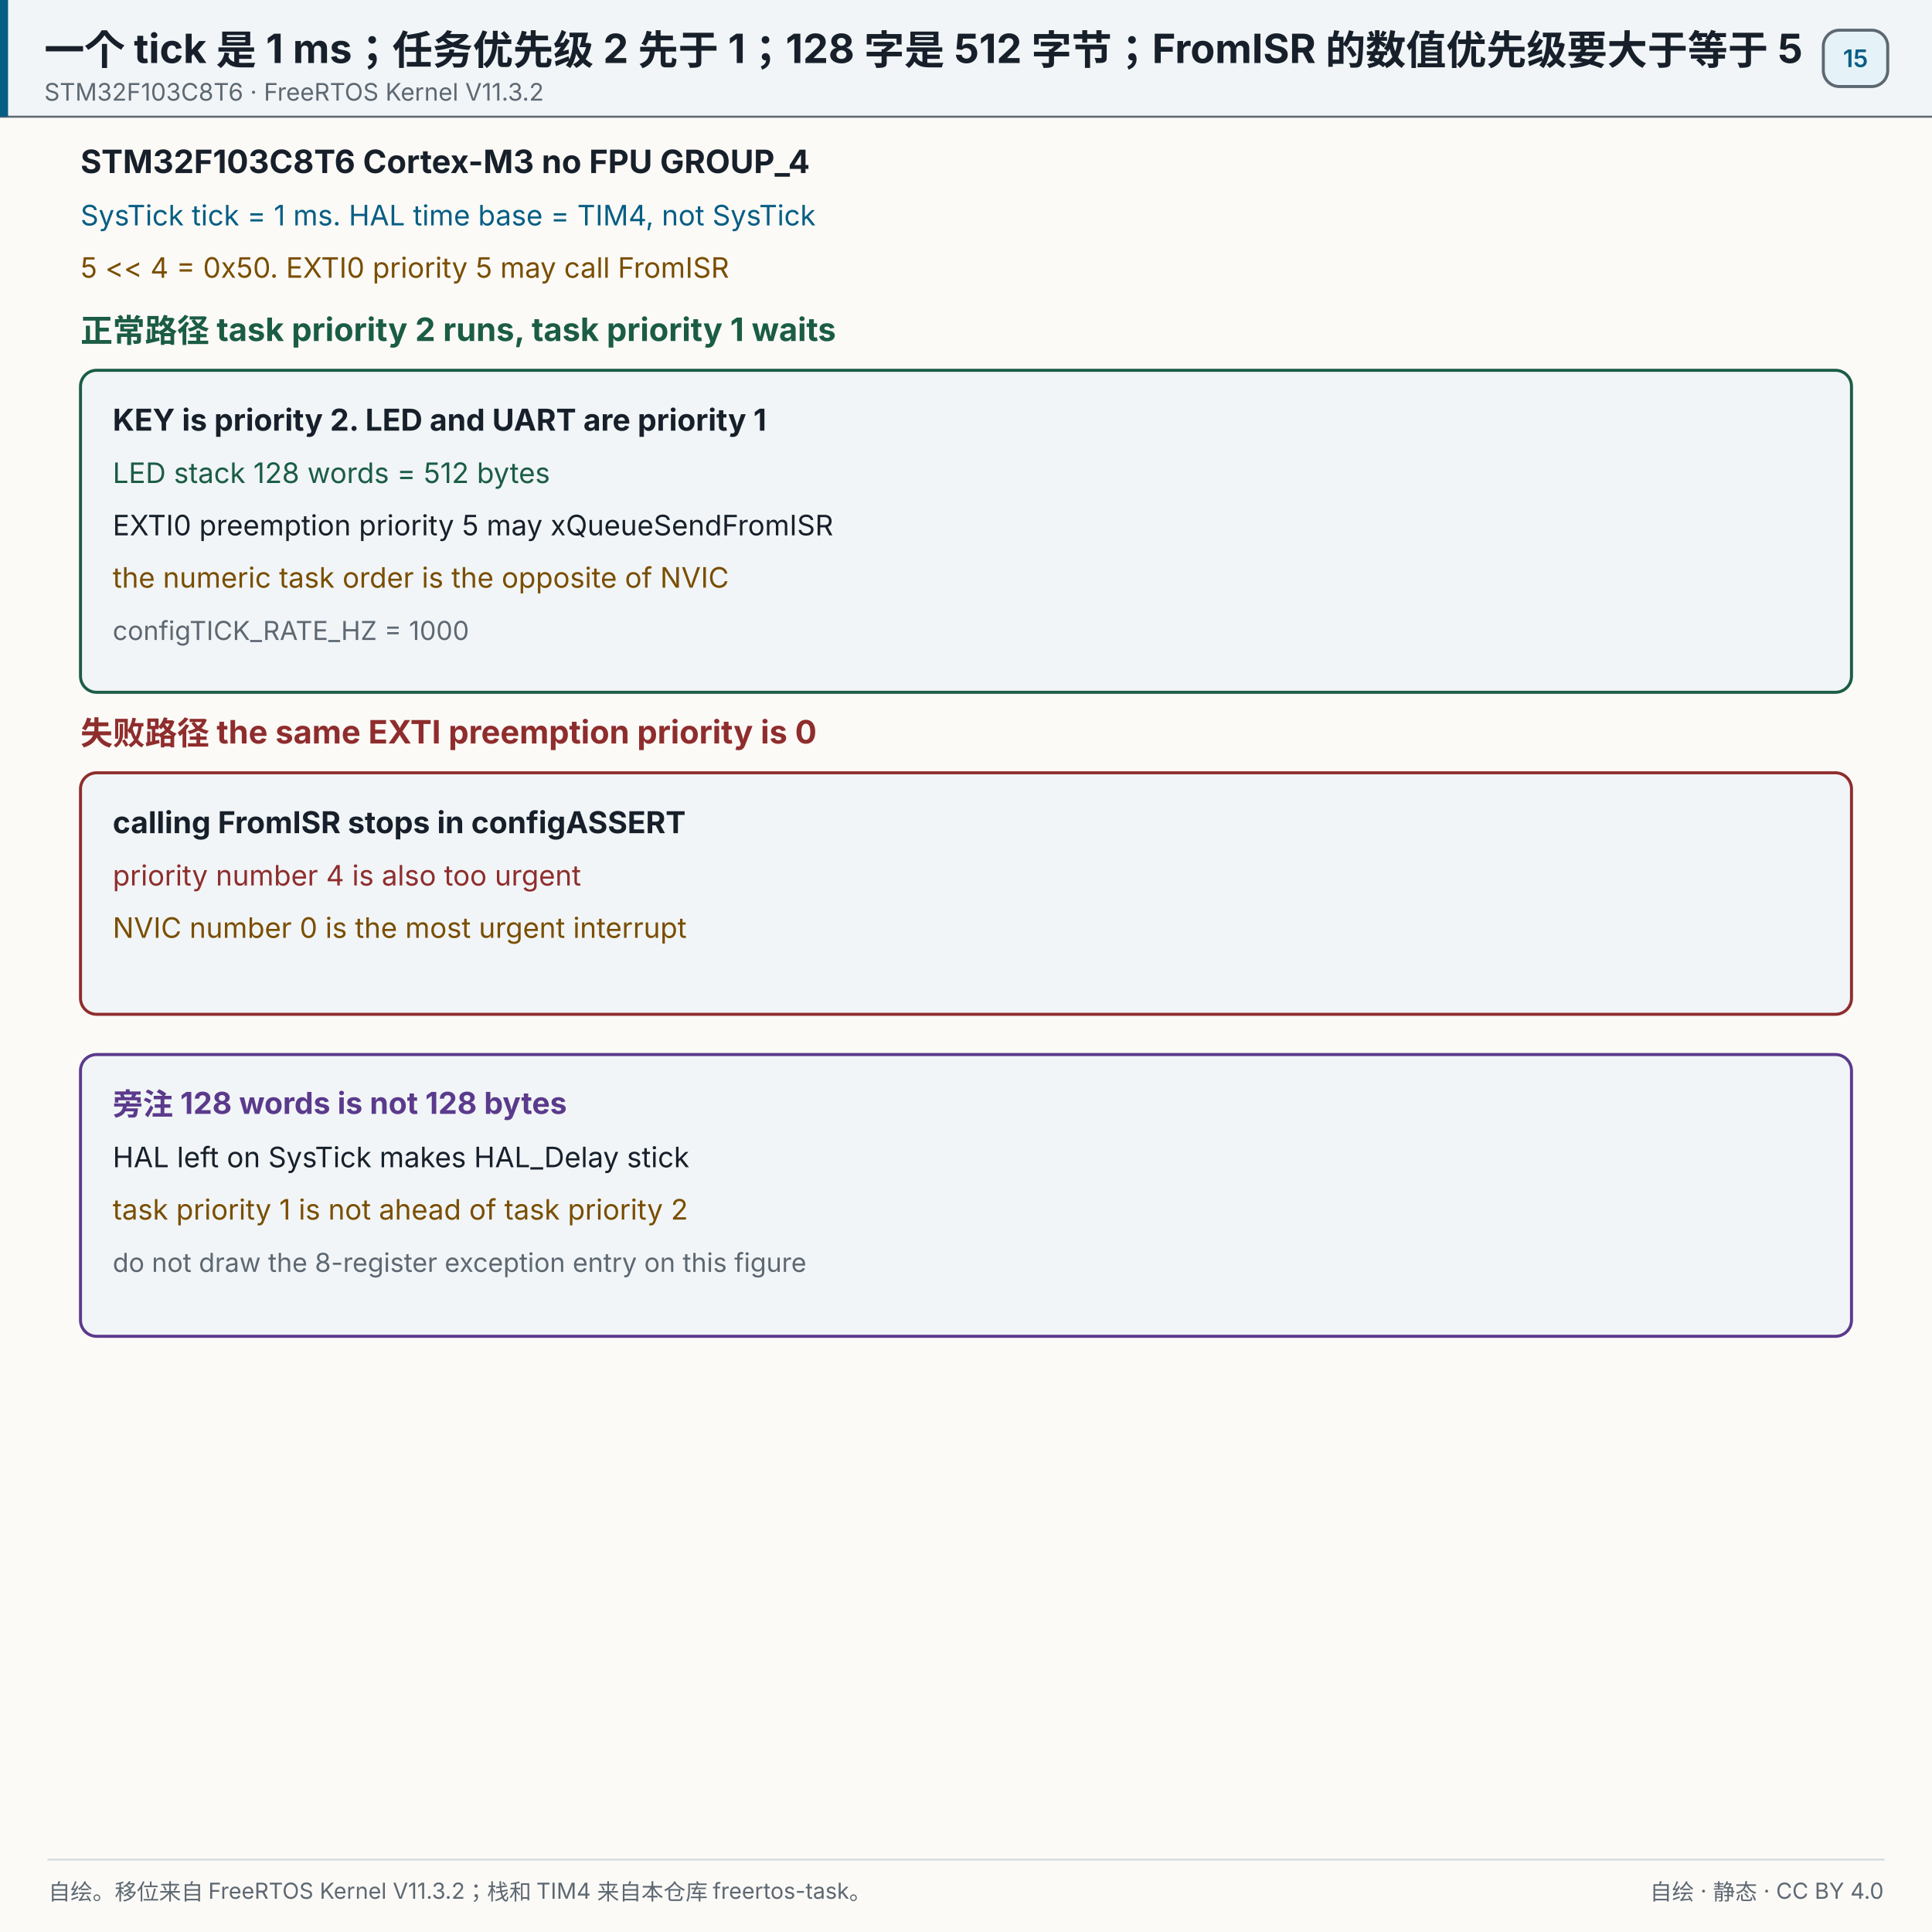
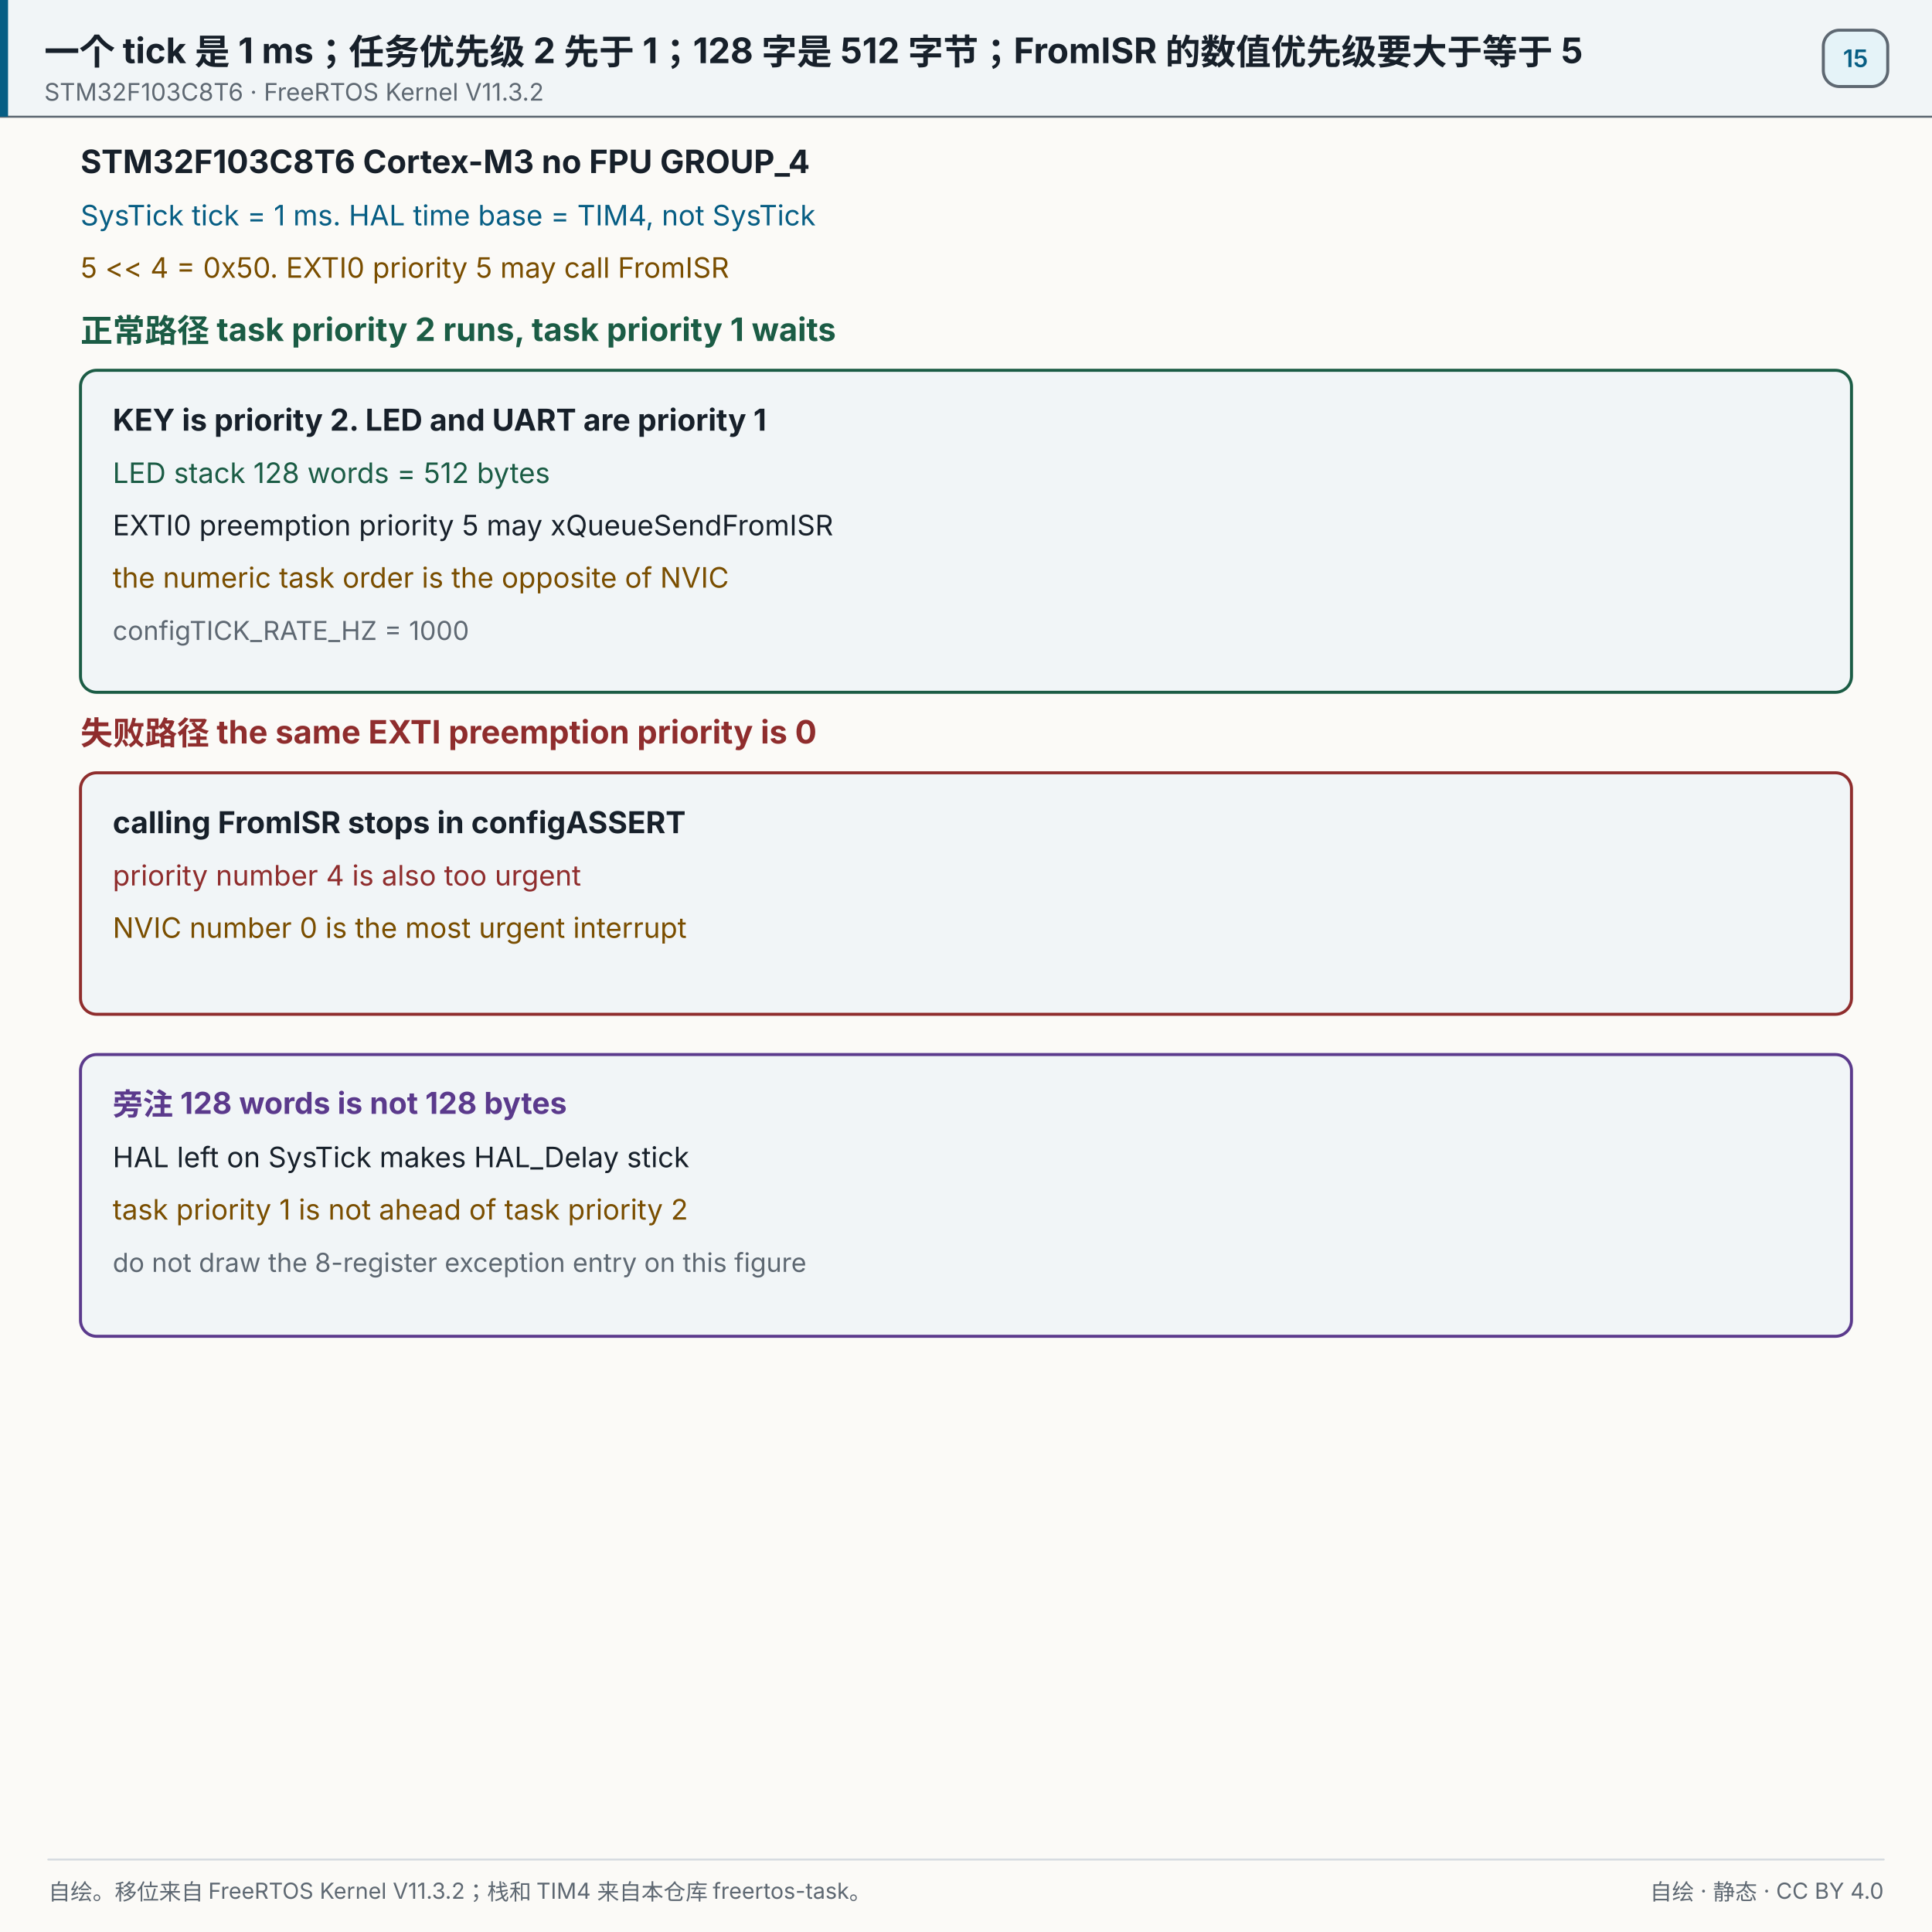
<svg xmlns="http://www.w3.org/2000/svg" width="960" height="960" viewBox="0 0 960 960" role="img" aria-label="一个 tick 是 1 ms；任务优先级 2 先于 1；128 字是 512 字节；FromISR 的数值优先级要大于等于 5">
  <rect x="0" y="0" width="960" height="960" fill="#fbfaf7" />
  <rect x="0" y="0" width="960" height="58" fill="#f1f5f7" opacity="1" />
  <line x1="0" y1="58" x2="960" y2="58" stroke="#5e6872" stroke-width="1" stroke-linecap="round" opacity="1" />
  <rect x="0" y="0" width="4" height="58" fill="#075e84" opacity="1" />
-   <text x="22" y="32" font-size="20" fill="#17202a" text-anchor="start" opacity="1" font-family="'PingFang SC','Hiragino Sans GB','Microsoft YaHei',system-ui,-apple-system,'Segoe UI',sans-serif" font-weight="700">一个 tick 是 1 ms；任务优先级 2 先于 1；128 字是 512 字节；FromISR 的数值优先级要大于等于 5</text>
+   <text x="22" y="32" font-size="17.5" fill="#17202a" text-anchor="start" opacity="1" font-family="'PingFang SC','Hiragino Sans GB','Microsoft YaHei',system-ui,-apple-system,'Segoe UI',sans-serif" font-weight="700">一个 tick 是 1 ms；任务优先级 2 先于 1；128 字是 512 字节；FromISR 的数值优先级要大于等于 5</text>
  <text x="22" y="50" font-size="12" fill="#5e6872" text-anchor="start" opacity="1" font-family="'PingFang SC','Hiragino Sans GB','Microsoft YaHei',system-ui,-apple-system,'Segoe UI',sans-serif">STM32F103C8T6 · FreeRTOS Kernel V11.3.2</text>
  <rect x="906" y="15" width="32" height="28" fill="#e5f3f8" opacity="1" rx="8" stroke="#5e6872" stroke-width="1.5" />
  <text x="922" y="33.32" font-size="12" fill="#075e84" text-anchor="middle" opacity="1" font-family="'PingFang SC','Hiragino Sans GB','Microsoft YaHei',system-ui,-apple-system,'Segoe UI',sans-serif" font-weight="600">15</text>
  <text x="40" y="86" font-size="16" fill="#17202a" text-anchor="start" opacity="1" font-family="'PingFang SC','Hiragino Sans GB','Microsoft YaHei',system-ui,-apple-system,'Segoe UI',sans-serif" font-weight="700">STM32F103C8T6  Cortex-M3  no FPU  GROUP_4</text>
  <text x="40" y="112" font-size="14" fill="#075e84" text-anchor="start" opacity="1" font-family="'PingFang SC','Hiragino Sans GB','Microsoft YaHei',system-ui,-apple-system,'Segoe UI',sans-serif">SysTick tick = 1 ms. HAL time base = TIM4, not SysTick</text>
  <text x="40" y="138" font-size="14" fill="#7a4e00" text-anchor="start" opacity="1" font-family="'PingFang SC','Hiragino Sans GB','Microsoft YaHei',system-ui,-apple-system,'Segoe UI',sans-serif">5 &lt;&lt; 4 = 0x50. EXTI0 priority 5 may call FromISR</text>
  <text x="40" y="170" font-size="16" fill="#1b5c45" text-anchor="start" opacity="1" font-family="'PingFang SC','Hiragino Sans GB','Microsoft YaHei',system-ui,-apple-system,'Segoe UI',sans-serif" font-weight="700">正常路径  task priority 2 runs, task priority 1 waits</text>
  <rect x="40" y="184" width="880" height="160" fill="#f1f5f7" opacity="1" rx="8" stroke="#1b5c45" stroke-width="1.5" />
  <text x="56" y="214" font-size="15" fill="#17202a" text-anchor="start" opacity="1" font-family="'PingFang SC','Hiragino Sans GB','Microsoft YaHei',system-ui,-apple-system,'Segoe UI',sans-serif" font-weight="700">KEY is priority 2. LED and UART are priority 1</text>
  <text x="56" y="240" font-size="14" fill="#1b5c45" text-anchor="start" opacity="1" font-family="'PingFang SC','Hiragino Sans GB','Microsoft YaHei',system-ui,-apple-system,'Segoe UI',sans-serif">LED stack 128 words = 512 bytes</text>
  <text x="56" y="266" font-size="14" fill="#17202a" text-anchor="start" opacity="1" font-family="'PingFang SC','Hiragino Sans GB','Microsoft YaHei',system-ui,-apple-system,'Segoe UI',sans-serif">EXTI0 preemption priority 5 may xQueueSendFromISR</text>
  <text x="56" y="292" font-size="14" fill="#7a4e00" text-anchor="start" opacity="1" font-family="'PingFang SC','Hiragino Sans GB','Microsoft YaHei',system-ui,-apple-system,'Segoe UI',sans-serif">the numeric task order is the opposite of NVIC</text>
  <text x="56" y="318" font-size="13" fill="#5e6872" text-anchor="start" opacity="1" font-family="'PingFang SC','Hiragino Sans GB','Microsoft YaHei',system-ui,-apple-system,'Segoe UI',sans-serif">configTICK_RATE_HZ = 1000</text>
  <text x="40" y="370" font-size="16" fill="#8f2d2d" text-anchor="start" opacity="1" font-family="'PingFang SC','Hiragino Sans GB','Microsoft YaHei',system-ui,-apple-system,'Segoe UI',sans-serif" font-weight="700">失败路径  the same EXTI preemption priority is 0</text>
  <rect x="40" y="384" width="880" height="120" fill="#f1f5f7" opacity="1" rx="8" stroke="#8f2d2d" stroke-width="1.5" />
  <text x="56" y="414" font-size="15" fill="#17202a" text-anchor="start" opacity="1" font-family="'PingFang SC','Hiragino Sans GB','Microsoft YaHei',system-ui,-apple-system,'Segoe UI',sans-serif" font-weight="700">calling FromISR stops in configASSERT</text>
  <text x="56" y="440" font-size="14" fill="#8f2d2d" text-anchor="start" opacity="1" font-family="'PingFang SC','Hiragino Sans GB','Microsoft YaHei',system-ui,-apple-system,'Segoe UI',sans-serif">priority number 4 is also too urgent</text>
  <text x="56" y="466" font-size="14" fill="#7a4e00" text-anchor="start" opacity="1" font-family="'PingFang SC','Hiragino Sans GB','Microsoft YaHei',system-ui,-apple-system,'Segoe UI',sans-serif">NVIC number 0 is the most urgent interrupt</text>
  <rect x="40" y="524" width="880" height="140" fill="#f1f5f7" opacity="1" rx="8" stroke="#5b3a8c" stroke-width="1.5" />
  <text x="56" y="554" font-size="15" fill="#5b3a8c" text-anchor="start" opacity="1" font-family="'PingFang SC','Hiragino Sans GB','Microsoft YaHei',system-ui,-apple-system,'Segoe UI',sans-serif" font-weight="700">旁注  128 words is not 128 bytes</text>
  <text x="56" y="580" font-size="14" fill="#17202a" text-anchor="start" opacity="1" font-family="'PingFang SC','Hiragino Sans GB','Microsoft YaHei',system-ui,-apple-system,'Segoe UI',sans-serif">HAL left on SysTick makes HAL_Delay stick</text>
  <text x="56" y="606" font-size="14" fill="#7a4e00" text-anchor="start" opacity="1" font-family="'PingFang SC','Hiragino Sans GB','Microsoft YaHei',system-ui,-apple-system,'Segoe UI',sans-serif">task priority 1 is not ahead of task priority 2</text>
  <text x="56" y="632" font-size="13" fill="#5e6872" text-anchor="start" opacity="1" font-family="'PingFang SC','Hiragino Sans GB','Microsoft YaHei',system-ui,-apple-system,'Segoe UI',sans-serif">do not draw the 8-register exception entry on this figure</text>
  <line x1="24" y1="924" x2="936" y2="924" stroke="#d7dce1" stroke-width="1" stroke-linecap="round" opacity="1" />
  <text x="24" y="944" font-size="11" fill="#5e6872" text-anchor="start" opacity="1" font-family="'PingFang SC','Hiragino Sans GB','Microsoft YaHei',system-ui,-apple-system,'Segoe UI',sans-serif">自绘。移位来自 FreeRTOS Kernel V11.3.2；栈和 TIM4 来自本仓库 freertos-task。</text>
  <text x="936" y="944" font-size="11" fill="#5e6872" text-anchor="end" opacity="1" font-family="'PingFang SC','Hiragino Sans GB','Microsoft YaHei',system-ui,-apple-system,'Segoe UI',sans-serif">自绘 · 静态 · CC BY 4.0</text>
</svg>
